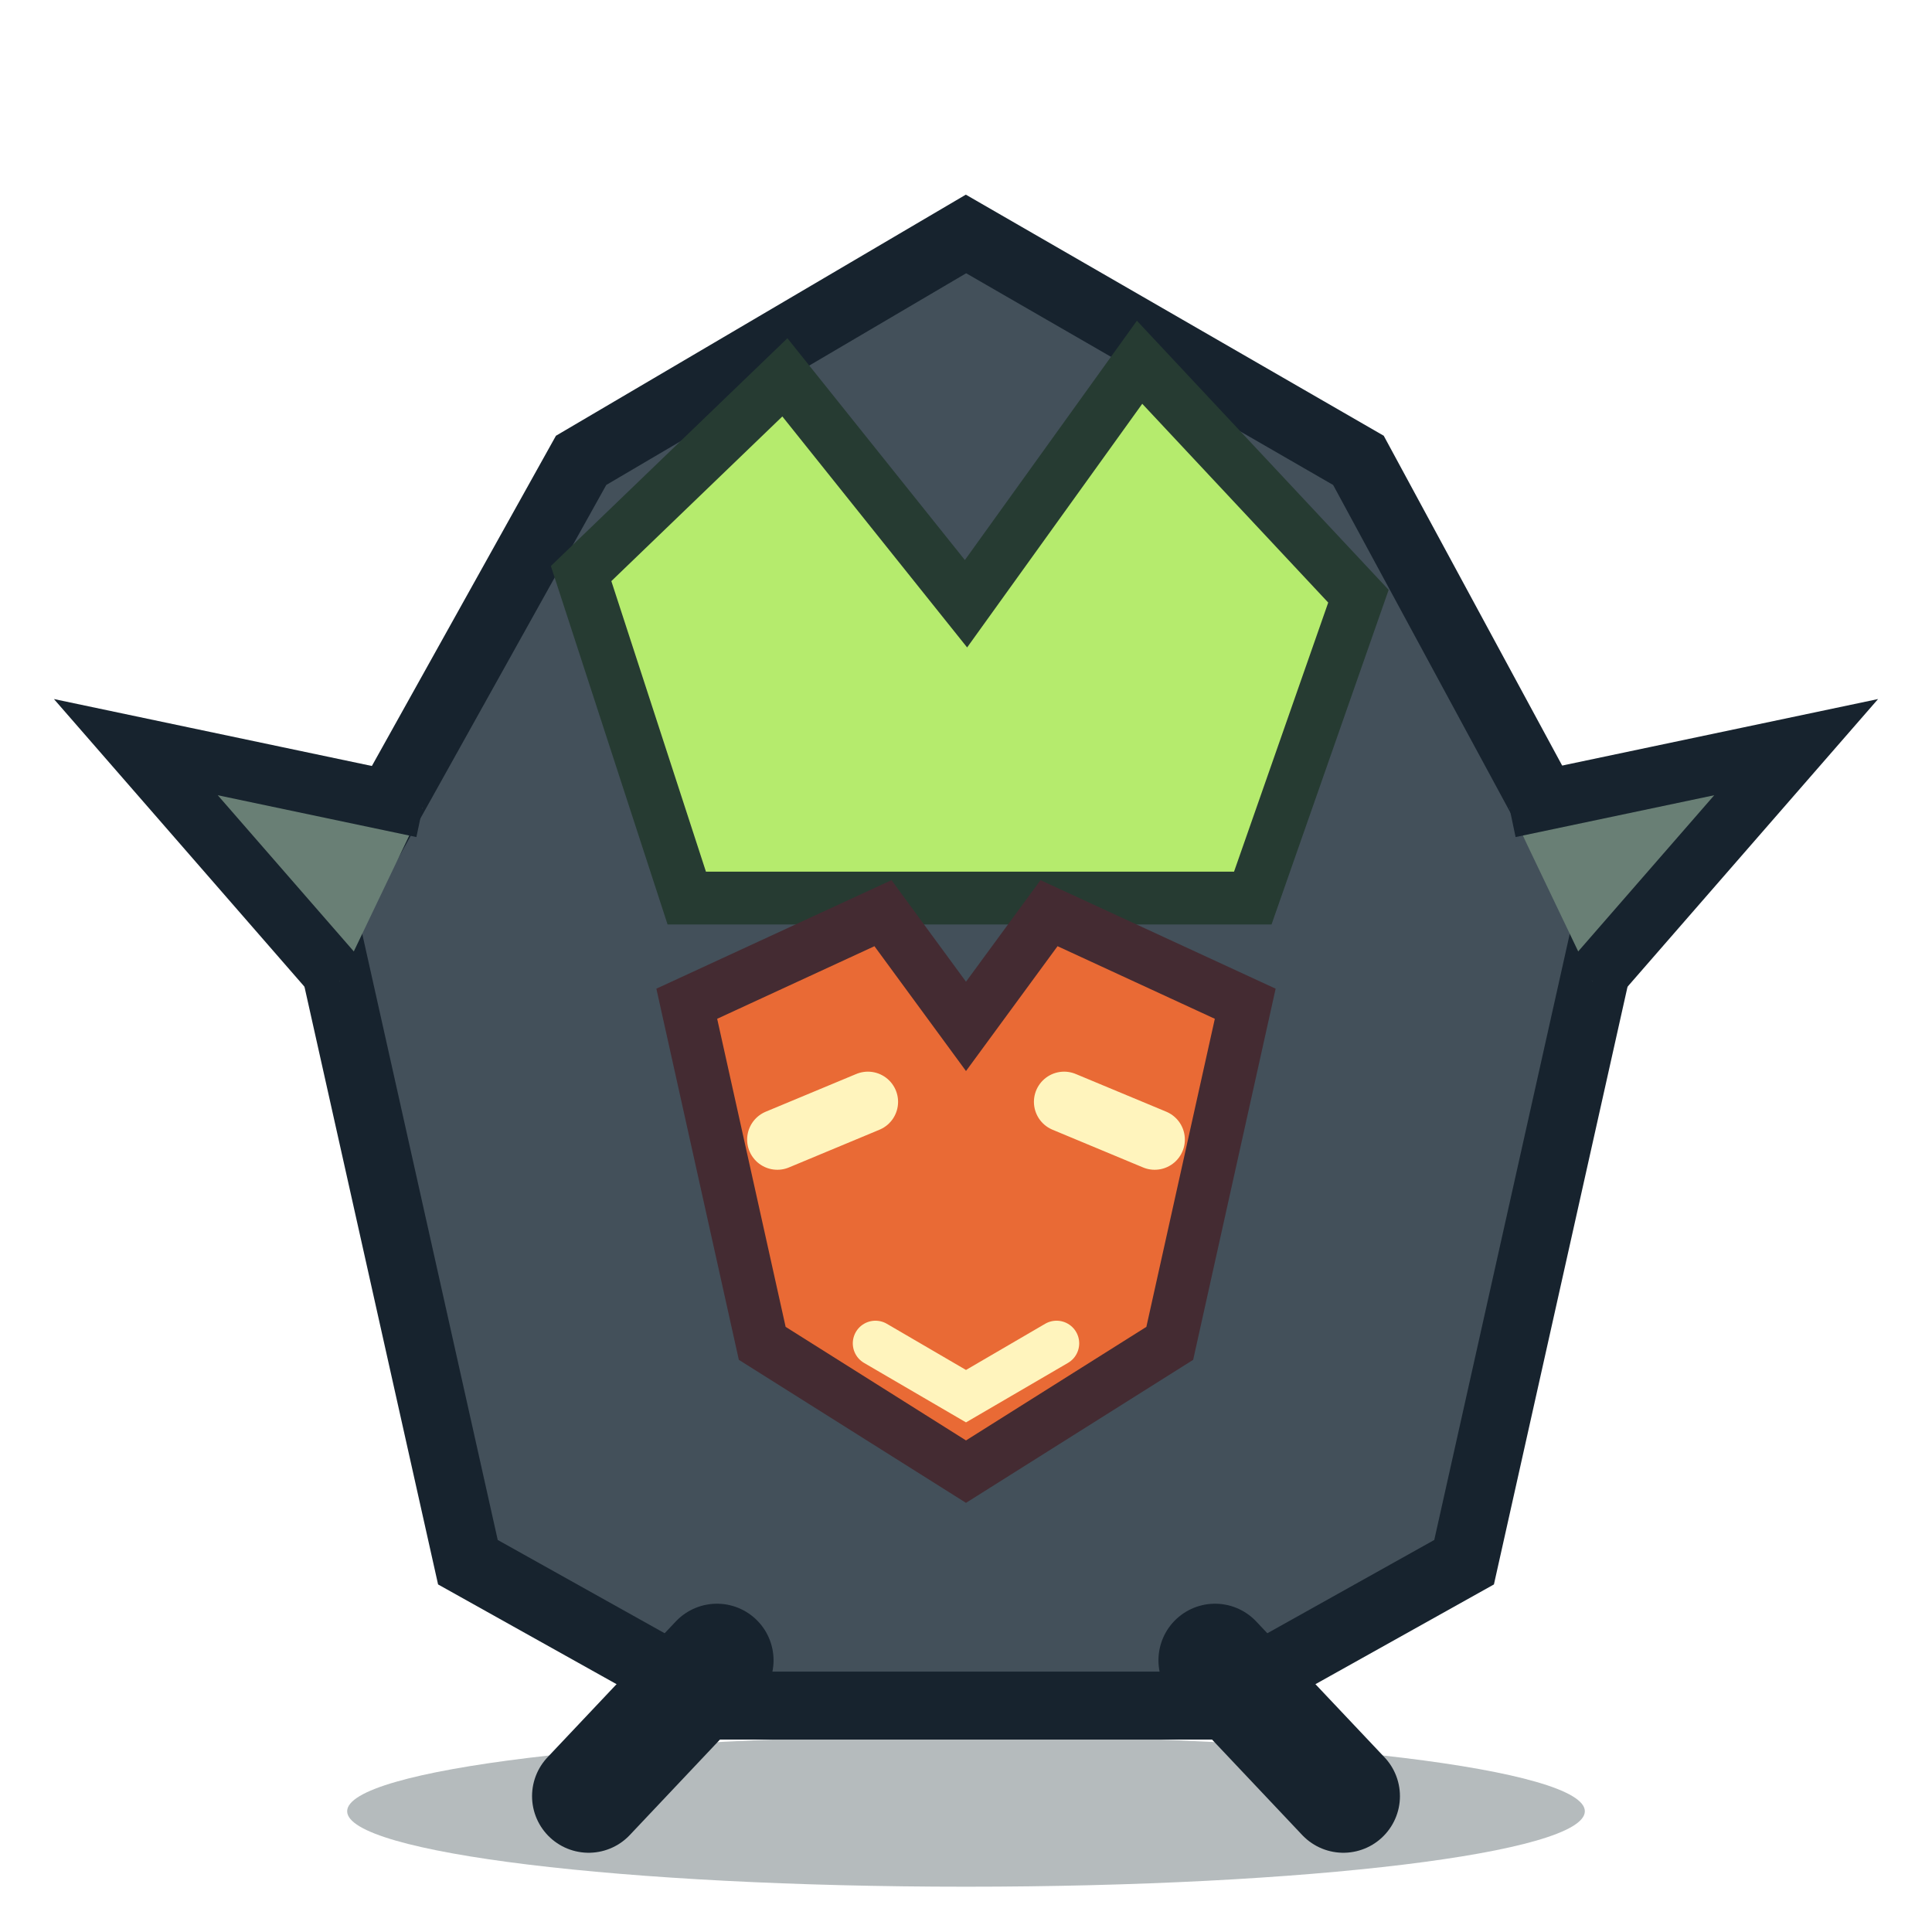
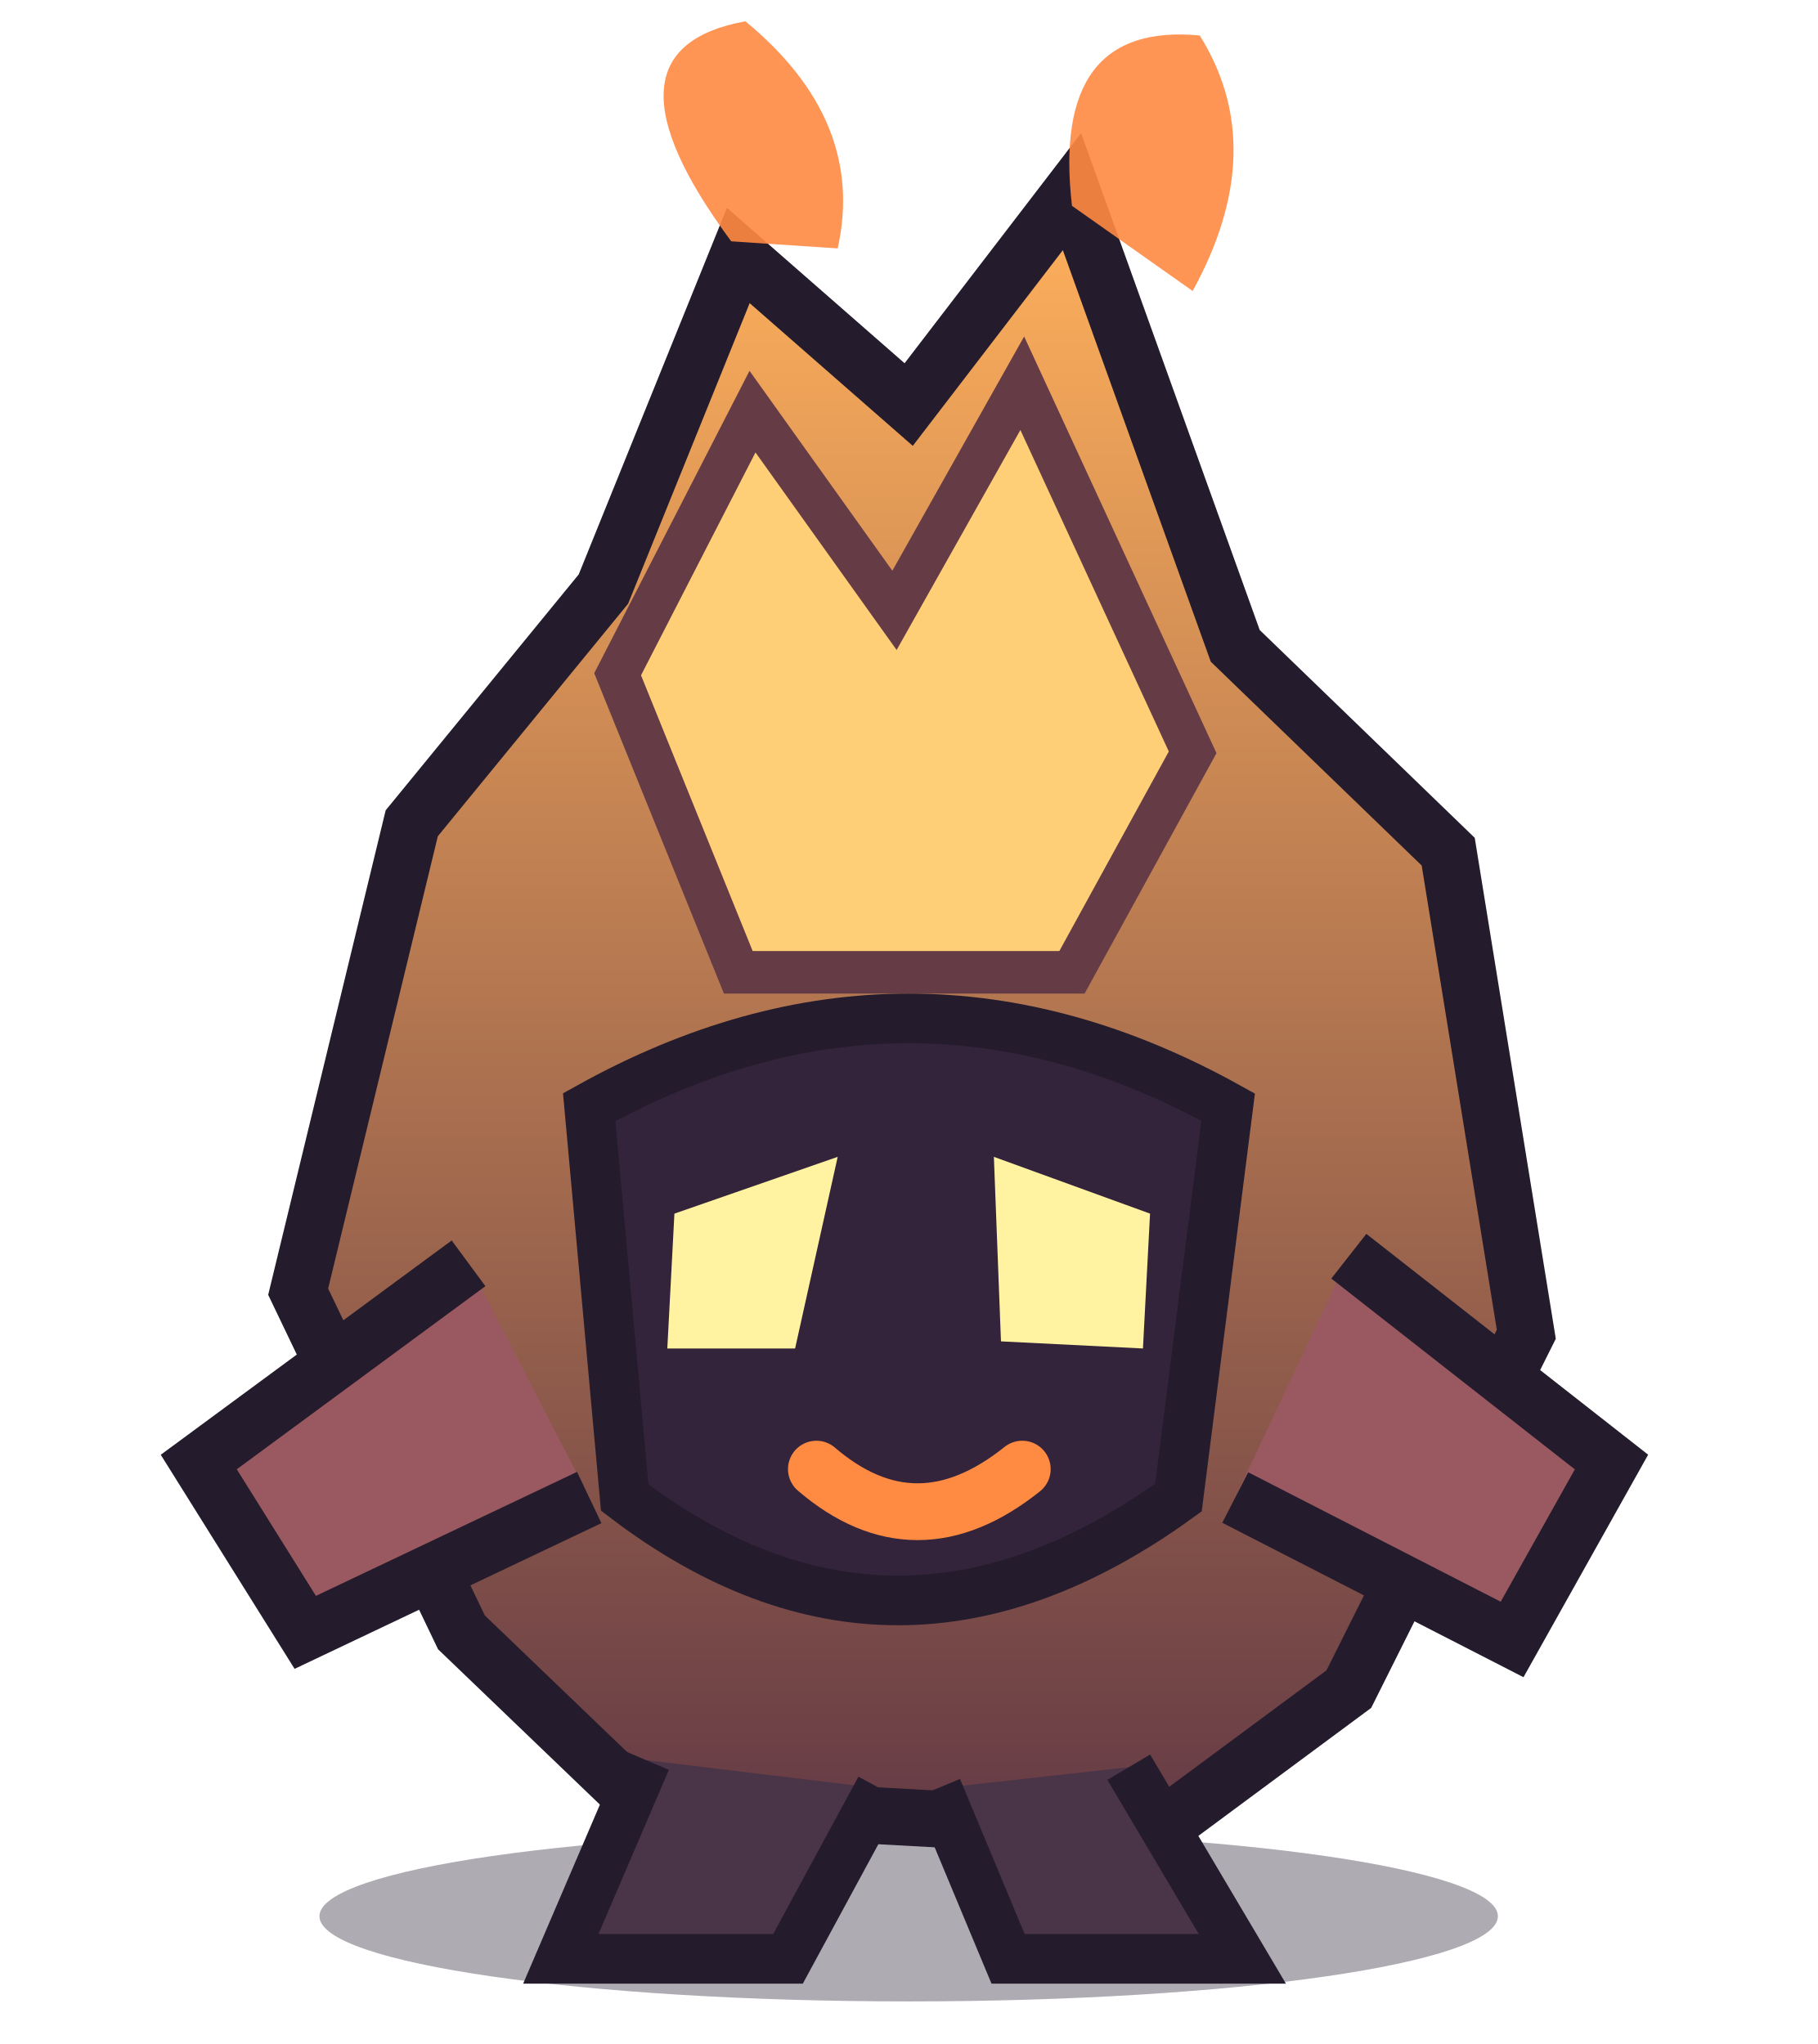
- <svg xmlns="http://www.w3.org/2000/svg" width="256" height="256" viewBox="0 0 256 256">
-   <ellipse cx="128" cy="240" rx="82" ry="10" fill="#071c22" opacity=".3" />
-   <path d="M62 207L43 122 77 61 128 31 180 61 213 122 194 207 160 226H96Z" fill="#43505a" stroke="#17232e" stroke-width="9" />
-   <path d="M77 76L104 50 128 80 151 48 180 79 166 119 91 119Z" fill="#b5eb6d" stroke="#263b32" stroke-width="7" />
-   <path d="M91 133l26-12 11 15 11-15 26 12-10 45-27 17-27-17z" fill="#e96a35" stroke="#442b32" stroke-width="7" />
-   <path d="M103 151l12-5m26 0 12 5" stroke="#fff4bd" stroke-width="8" stroke-linecap="round" />
-   <path d="M116 178l12 7 12-7" fill="none" stroke="#fff4bd" stroke-width="6" stroke-linecap="round" />
-   <path d="M45 130L18 99l38 8m155 23 27-31-38 8" fill="#697f75" stroke="#17232e" stroke-width="8" />
-   <path d="M95 220l-17 18m83-18 17 18" stroke="#17232e" stroke-width="15" stroke-linecap="round" />
+ <svg xmlns="http://www.w3.org/2000/svg" width="256" height="288" viewBox="0 0 256 288">
+   <defs>
+     <linearGradient id="rock" x2="0" y2="1">
+       <stop stop-color="#ffb05b" />
+       <stop offset="1" stop-color="#653b45" />
+     </linearGradient>
+     <radialGradient id="core">
+       <stop stop-color="#fff6a5" />
+       <stop offset=".5" stop-color="#ff6b2e" />
+       <stop offset="1" stop-color="#9d2d35" />
+     </radialGradient>
+   </defs>
+   <ellipse cx="128" cy="270" rx="83" ry="12" fill="#180f24" opacity=".35" />
+   <path d="M65 230 42 182 58 116 85 83 104 36 128 57 151 27 174 91 204 120 215 188 190 238 163 258 90 254Z" fill="url(#rock)" stroke="#241c2c" stroke-width="8" />
+   <path d="M87 95 106 58 126 86 144 54 168 106 151 137 104 137Z" fill="#ffcf77" stroke="#653b45" stroke-width="6" />
+   <path d="M83 156q45-25 90 0l-7 55q-40 29-78 0z" fill="#34243b" stroke="#241c2c" stroke-width="7" />
+   <path d="M95 171 118 163 112 190 94 190Z M140 163l22 8-1 19-20-1Z" fill="#fff2a1" />
+   <path d="M115 207q14 12 29 0" fill="none" stroke="#ff8b42" stroke-width="8" stroke-linecap="round" />
+   <path d="M66 178 28 206 43 230 83 211 M190 177l37 29-14 25-39-20" fill="#9a5960" stroke="#241c2c" stroke-width="8" />
+   <path d="M91 248 79 276 111 276 124 252 M159 249l16 27h-33l-10-24" fill="#4a3448" stroke="#241c2c" stroke-width="7" />
+   <path d="M103 34q-20-27 2-31 17 14 13 32 M151 29q-3-26 18-24 10 16-1 36" fill="#ff8a43" opacity=".9" />
</svg>
